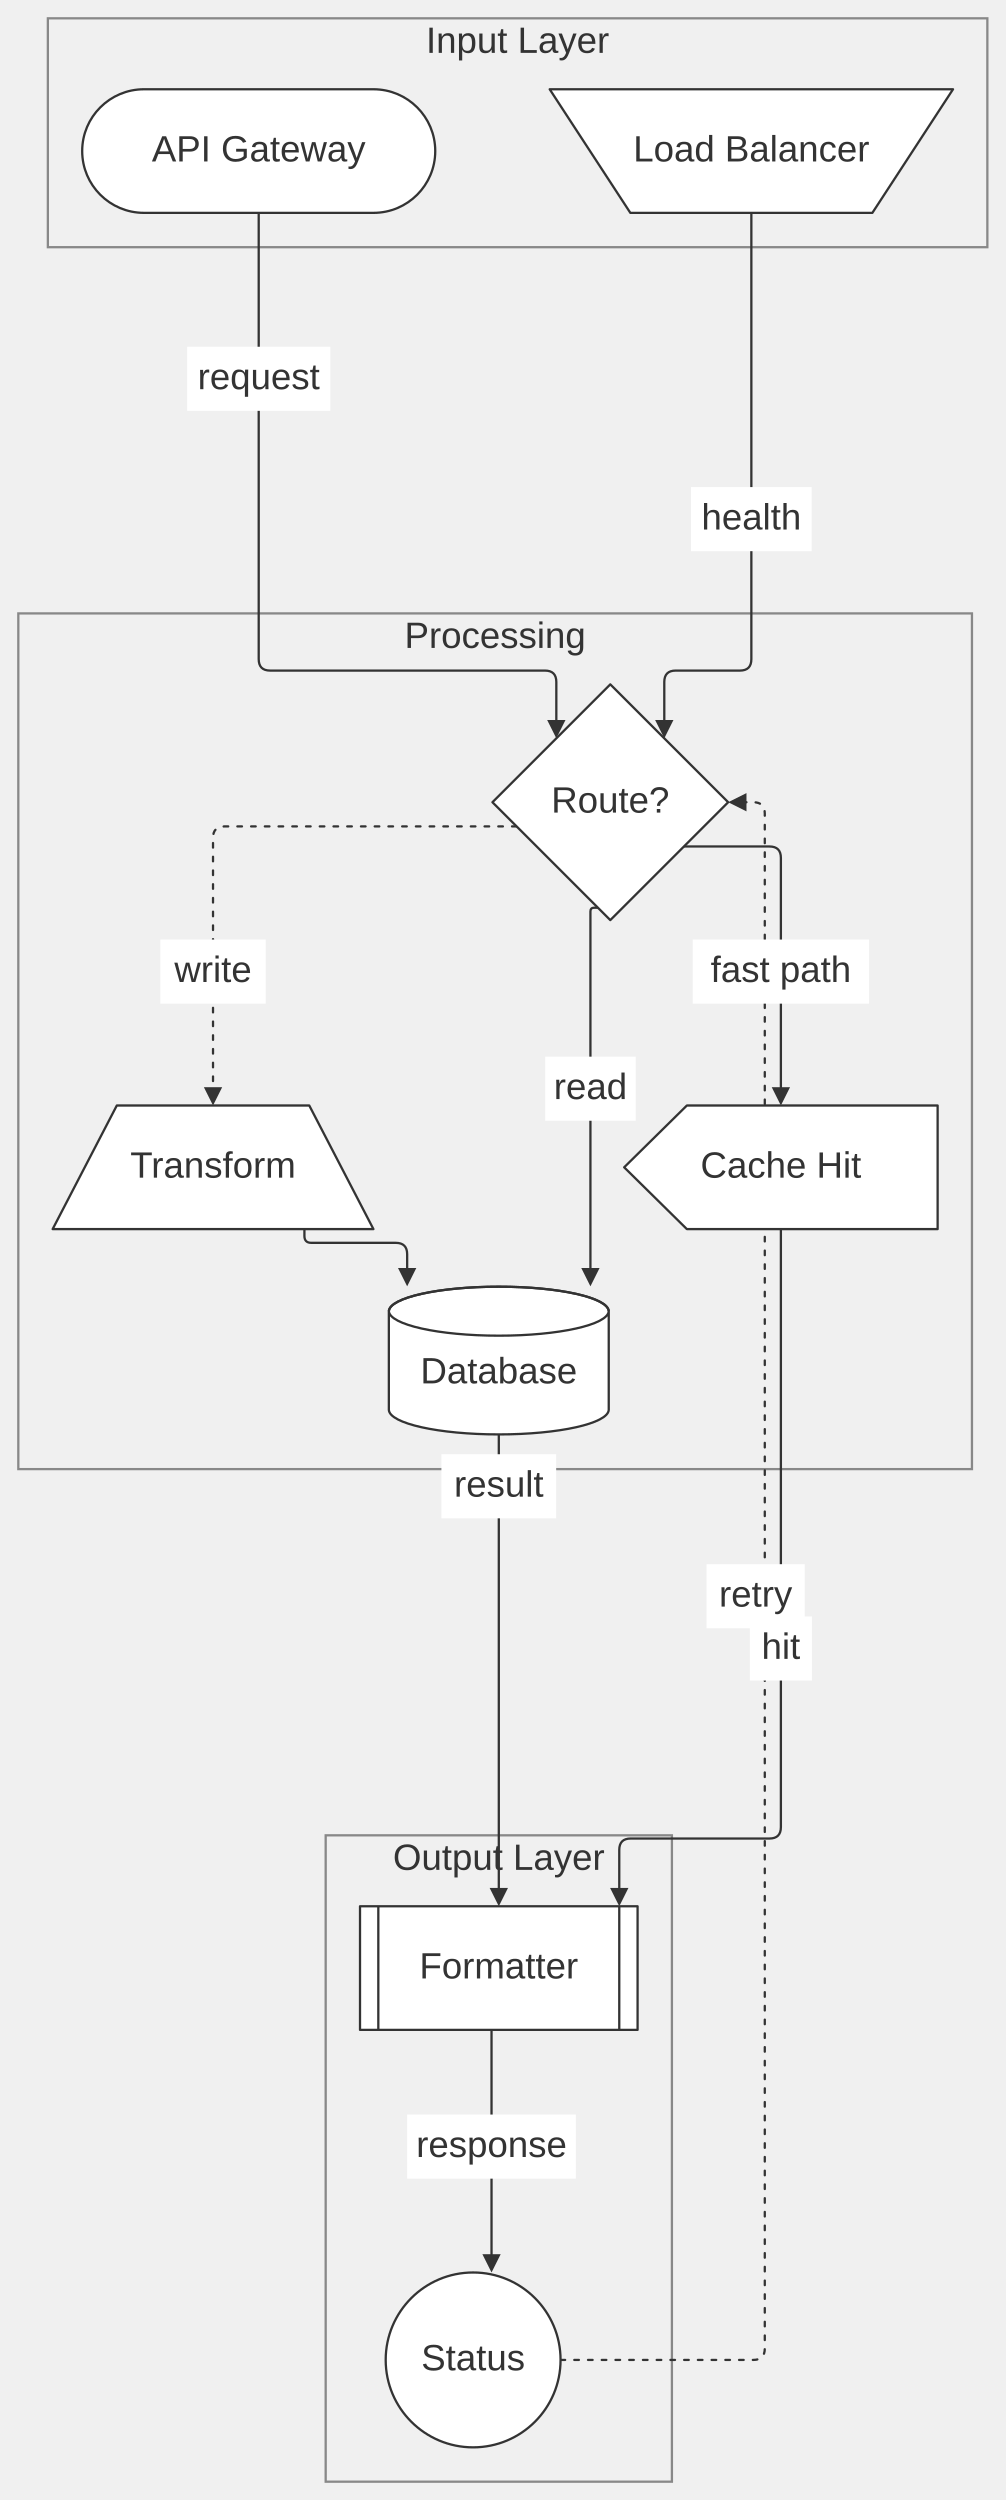
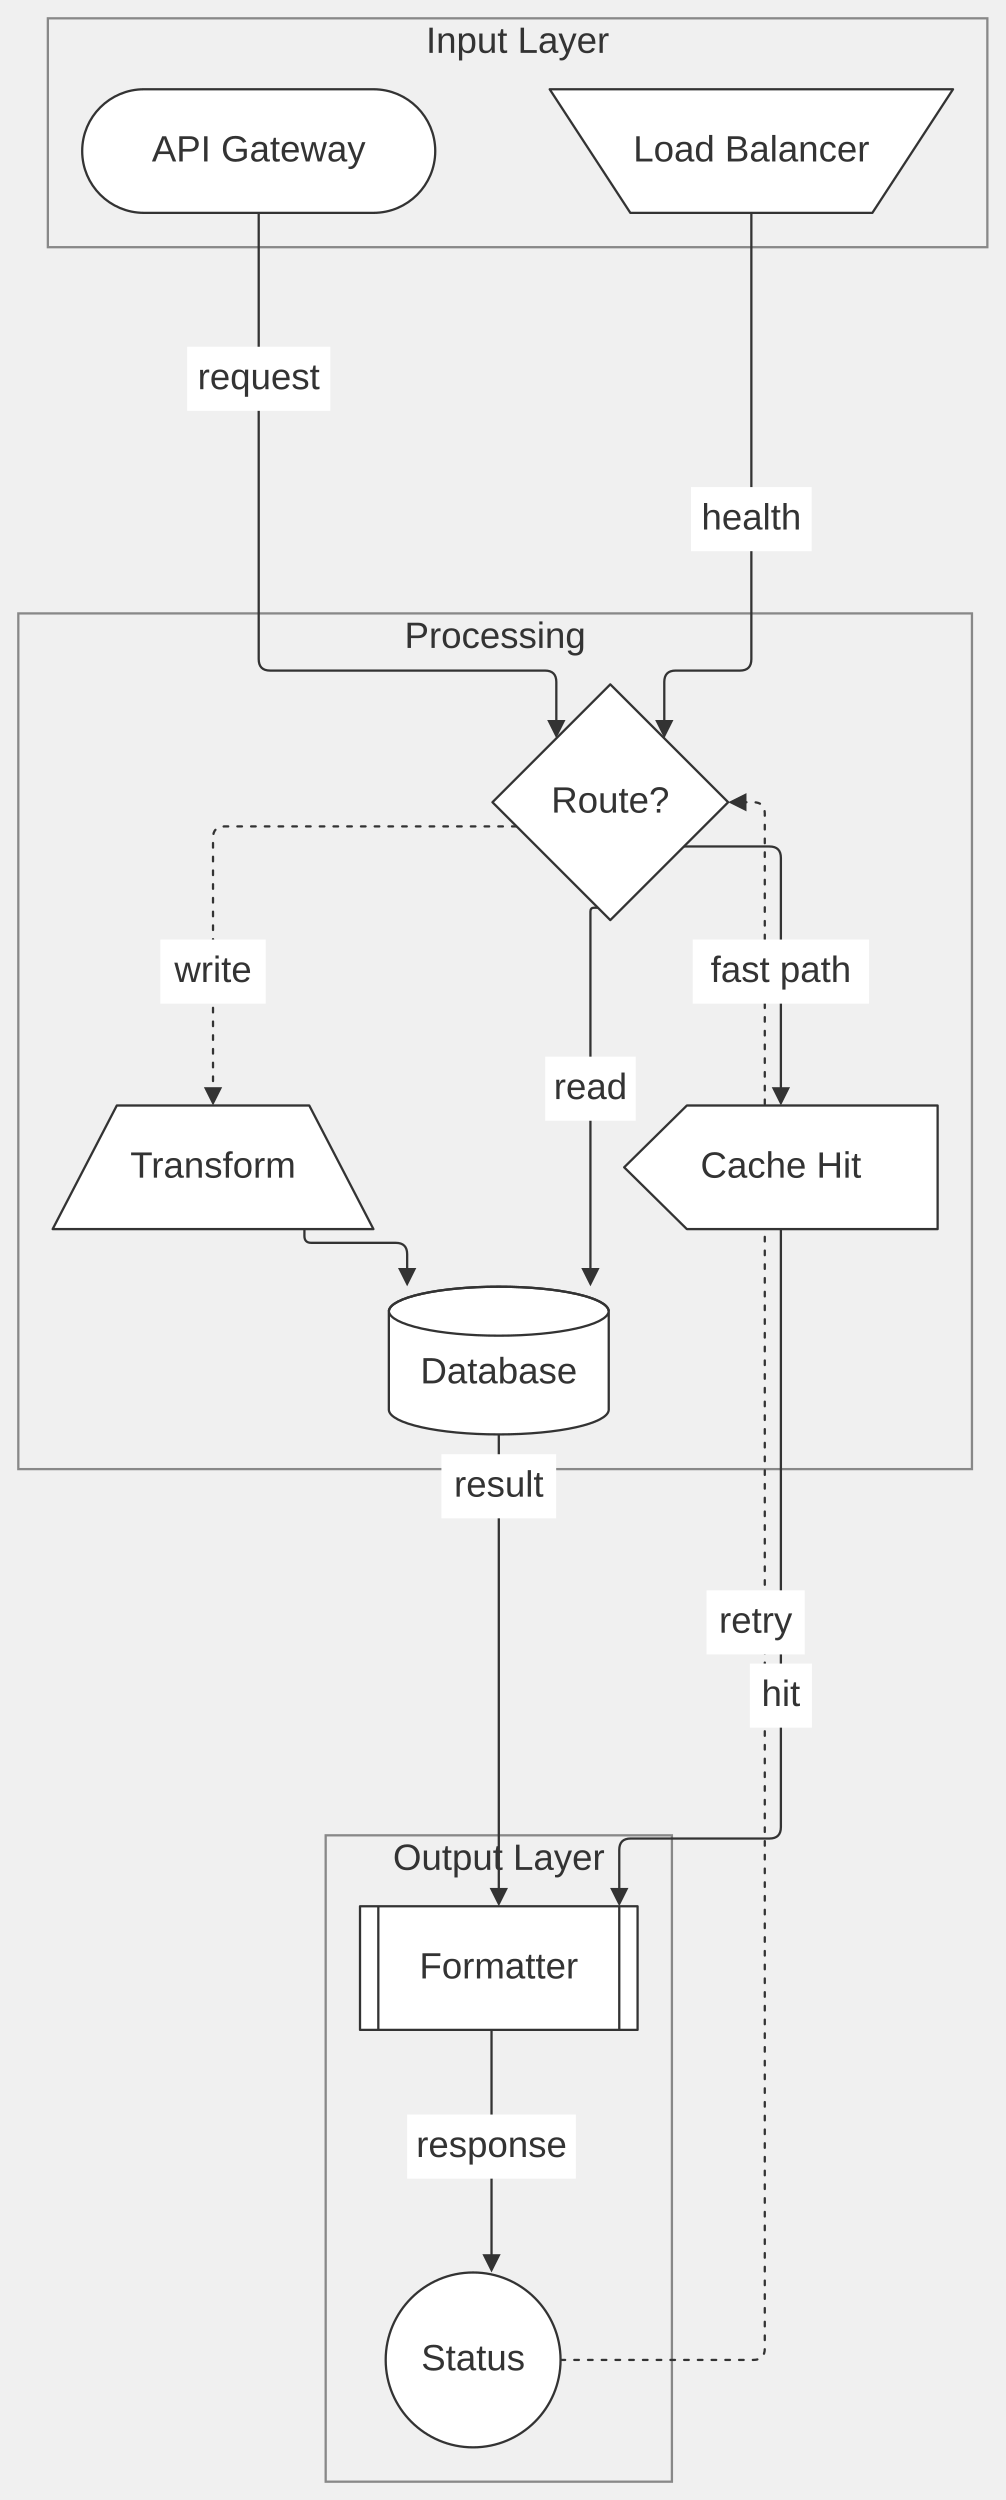
<svg xmlns="http://www.w3.org/2000/svg" width="100%" viewBox="0 0 439.38 1092.26" style="max-width: 439.38px; background-color: transparent;" font-family="&quot;trebuchet ms&quot;, verdana, arial, sans-serif" font-size="16.00">
  <defs>
    <marker id="arrowhead" viewBox="0 0 10.00 10.00" refX="5.00" refY="5.00" markerWidth="8.00" markerHeight="8.00" orient="auto-start-reverse" markerUnits="userSpaceOnUse">
      <path d="M 0 0 L 10.00 5.00 L 0 10.00 z" fill="#333" />
    </marker>
  </defs>
  <g transform="translate(-20.00,-19.00)">
    <g class="clusters">
      <rect class="subgraph" x="40.91" y="27.00" width="410.47" height="100.00" fill="none" stroke="#888" stroke-width="1.00" />
      <text x="246.14" y="31.00" text-anchor="middle" dominant-baseline="hanging" fill="#333">Input Layer</text>
      <rect class="subgraph" x="162.29" y="820.86" width="151.27" height="282.40" fill="none" stroke="#888" stroke-width="1.00" />
      <text x="237.93" y="824.86" text-anchor="middle" dominant-baseline="hanging" fill="#333">Output Layer</text>
      <rect class="subgraph" x="28.00" y="287.00" width="416.65" height="373.86" fill="none" stroke="#888" stroke-width="1.00" />
      <text x="236.32" y="291.00" text-anchor="middle" dominant-baseline="hanging" fill="#333">Processing</text>
    </g>
    <g class="edgePaths">
      <path d="M133.03,112.00 L133.03,306.98 Q133.03,311.98 138.03,311.98 L258.06,311.98 Q263.06,311.98 263.06,316.98 L263.06,337.58" stroke="#333" stroke-width="1.00" fill="none" stroke-linecap="round" stroke-linejoin="round" marker-end="url(#arrowhead)" />
      <path d="M348.27,112.00 L348.27,306.98 Q348.27,311.98 343.27,311.98 L315.23,311.98 Q310.23,311.98 310.23,316.98 L310.23,337.58" stroke="#333" stroke-width="1.00" fill="none" stroke-linecap="round" stroke-linejoin="round" marker-end="url(#arrowhead)" />
      <path d="M281.23,415.58 L279.60,415.58 Q277.96,415.58 277.96,417.22 L277.96,577.00" stroke="#333" stroke-width="1.00" fill="none" stroke-linecap="round" stroke-linejoin="round" marker-end="url(#arrowhead)" />
      <path d="M318.82,388.83 L356.17,388.83 Q361.17,388.83 361.17,393.83 L361.17,498.00" stroke="#333" stroke-width="1.00" fill="none" stroke-linecap="round" stroke-linejoin="round" marker-end="url(#arrowhead)" />
      <path d="M245.71,380.06 L118.07,380.06 Q113.07,380.06 113.07,385.06 L113.07,498.00" stroke="#333" stroke-width="1.00" fill="none" stroke-linecap="round" stroke-linejoin="round" stroke-dasharray="2.00,4.00" marker-end="url(#arrowhead)" />
      <path d="M153.00,556.00 L153.00,559.00 Q153.00,562.00 156.00,562.00 L192.89,562.00 Q197.89,562.00 197.89,567.00 L197.89,577.00" stroke="#333" stroke-width="1.00" fill="none" stroke-linecap="round" stroke-linejoin="round" marker-end="url(#arrowhead)" />
      <path d="M237.93,645.86 L237.93,847.86" stroke="#333" stroke-width="1.00" fill="none" stroke-linecap="round" stroke-linejoin="round" marker-end="url(#arrowhead)" />
      <path d="M361.17,556.00 L361.17,817.26 Q361.17,822.26 356.17,822.26 L295.56,822.26 Q290.56,822.26 290.56,827.26 L290.56,847.86" stroke="#333" stroke-width="1.00" fill="none" stroke-linecap="round" stroke-linejoin="round" marker-end="url(#arrowhead)" />
      <path d="M234.75,905.86 L234.75,1007.86" stroke="#333" stroke-width="1.00" fill="none" stroke-linecap="round" stroke-linejoin="round" marker-end="url(#arrowhead)" />
      <path d="M264.91,1050.06 L349.14,1050.06 Q354.14,1050.06 354.14,1045.06 L354.14,374.50 Q354.14,369.50 349.14,369.50 L342.14,369.50" stroke="#333" stroke-width="1.00" fill="none" stroke-linecap="round" stroke-linejoin="round" stroke-dasharray="2.00,4.00" marker-end="url(#arrowhead)" />
    </g>
    <g class="nodes">
      <rect x="55.91" y="58.00" width="154.25" height="54.00" rx="27.00" ry="27.00" fill="white" stroke="#333" stroke-width="1.00" stroke-linejoin="round" />
      <text x="133.03" y="85.00" text-anchor="middle" dominant-baseline="middle" fill="#333">API Gateway</text>
      <polygon points="260.16,58.00 436.38,58.00 401.14,112.00 295.40,112.00" fill="white" stroke="#333" stroke-width="1.00" stroke-linejoin="round" />
      <text x="348.27" y="85.00" text-anchor="middle" dominant-baseline="middle" fill="#333">Load Balancer</text>
      <polygon points="286.64,318.00 338.14,369.50 286.64,421.00 235.15,369.50" fill="white" stroke="#333" stroke-width="1.00" stroke-linejoin="round" />
      <text x="286.64" y="369.50" text-anchor="middle" dominant-baseline="middle" fill="#333">Route?</text>
      <polygon points="71.03,502.00 155.12,502.00 183.15,556.00 43.00,556.00" fill="white" stroke="#333" stroke-width="1.00" stroke-linejoin="round" />
      <text x="113.07" y="529.00" text-anchor="middle" dominant-baseline="middle" fill="#333">Transform</text>
      <path d="M189.89,591.86 A48.04,10.86 0 0,0 285.96,591.86 A48.04,10.86 0 0,0 189.89,591.86 L189.89,635.00 A48.04,10.86 0 0,0 285.96,635.00 L285.96,591.86" fill="white" stroke="#333" stroke-width="1.00" stroke-linejoin="round" />
      <path d="M189.89,591.86 A48.04,10.86 0 0,1 285.96,591.86" fill="none" stroke="#333" stroke-width="1.00" />
      <text x="237.93" y="618.86" text-anchor="middle" dominant-baseline="middle" fill="#333">Database</text>
      <polygon points="320.09,502.00 429.65,502.00 429.65,556.00 320.09,556.00 292.70,529.00" fill="white" stroke="#333" stroke-width="1.00" stroke-linejoin="round" />
      <text x="361.17" y="529.00" text-anchor="middle" dominant-baseline="middle" fill="#333">Cache Hit</text>
      <ellipse cx="226.71" cy="1050.06" rx="38.20" ry="38.20" fill="white" stroke="#333" stroke-width="1.00" stroke-linejoin="round" />
      <text x="226.71" y="1050.06" text-anchor="middle" dominant-baseline="middle" fill="#333">Status</text>
      <rect x="177.29" y="851.86" width="121.27" height="54.00" fill="white" stroke="#333" stroke-width="1.00" stroke-linejoin="round" />
      <line x1="185.29" y1="851.86" x2="185.29" y2="905.86" stroke="#333" stroke-width="1.00" />
      <line x1="290.56" y1="851.86" x2="290.56" y2="905.86" stroke="#333" stroke-width="1.00" />
      <text x="237.93" y="878.86" text-anchor="middle" dominant-baseline="middle" fill="#333">Formatter</text>
    </g>
    <g class="edgeLabels">
      <rect x="101.75" y="170.50" width="62.57" height="28.00" fill="white" />
      <text x="133.03" y="184.50" text-anchor="middle" dominant-baseline="middle" fill="#333">request</text>
      <rect x="321.90" y="231.81" width="52.73" height="28.00" fill="white" />
      <text x="348.27" y="245.81" text-anchor="middle" dominant-baseline="middle" fill="#333">health</text>
      <rect x="258.19" y="480.66" width="39.55" height="28.00" fill="white" />
      <text x="277.96" y="494.66" text-anchor="middle" dominant-baseline="middle" fill="#333">read</text>
      <rect x="322.65" y="429.50" width="77.04" height="28.00" fill="white" />
      <text x="361.17" y="443.50" text-anchor="middle" dominant-baseline="middle" fill="#333">fast path</text>
      <rect x="90.05" y="429.50" width="46.05" height="28.00" fill="white" />
      <text x="113.07" y="443.50" text-anchor="middle" dominant-baseline="middle" fill="#333">write</text>
      <rect x="212.86" y="654.36" width="50.13" height="28.00" fill="white" />
      <text x="237.93" y="668.36" text-anchor="middle" dominant-baseline="middle" fill="#333">result</text>
-       <rect x="347.62" y="725.24" width="27.12" height="28.00" fill="white" />
-       <text x="361.17" y="739.24" text-anchor="middle" dominant-baseline="middle" fill="#333">hit</text>
+       <rect x="347.62" y="745.82" width="27.12" height="28.00" fill="white" />
+       <text x="361.17" y="759.82" text-anchor="middle" dominant-baseline="middle" fill="#333">hit</text>
      <rect x="197.89" y="942.86" width="73.70" height="28.00" fill="white" />
      <text x="234.75" y="956.86" text-anchor="middle" dominant-baseline="middle" fill="#333">response</text>
-       <rect x="328.70" y="702.40" width="42.89" height="28.00" fill="white" />
-       <text x="350.14" y="716.40" text-anchor="middle" dominant-baseline="middle" fill="#333">retry</text>
+       <rect x="328.70" y="713.82" width="42.89" height="28.00" fill="white" />
+       <text x="350.14" y="727.82" text-anchor="middle" dominant-baseline="middle" fill="#333">retry</text>
    </g>
  </g>
</svg>
